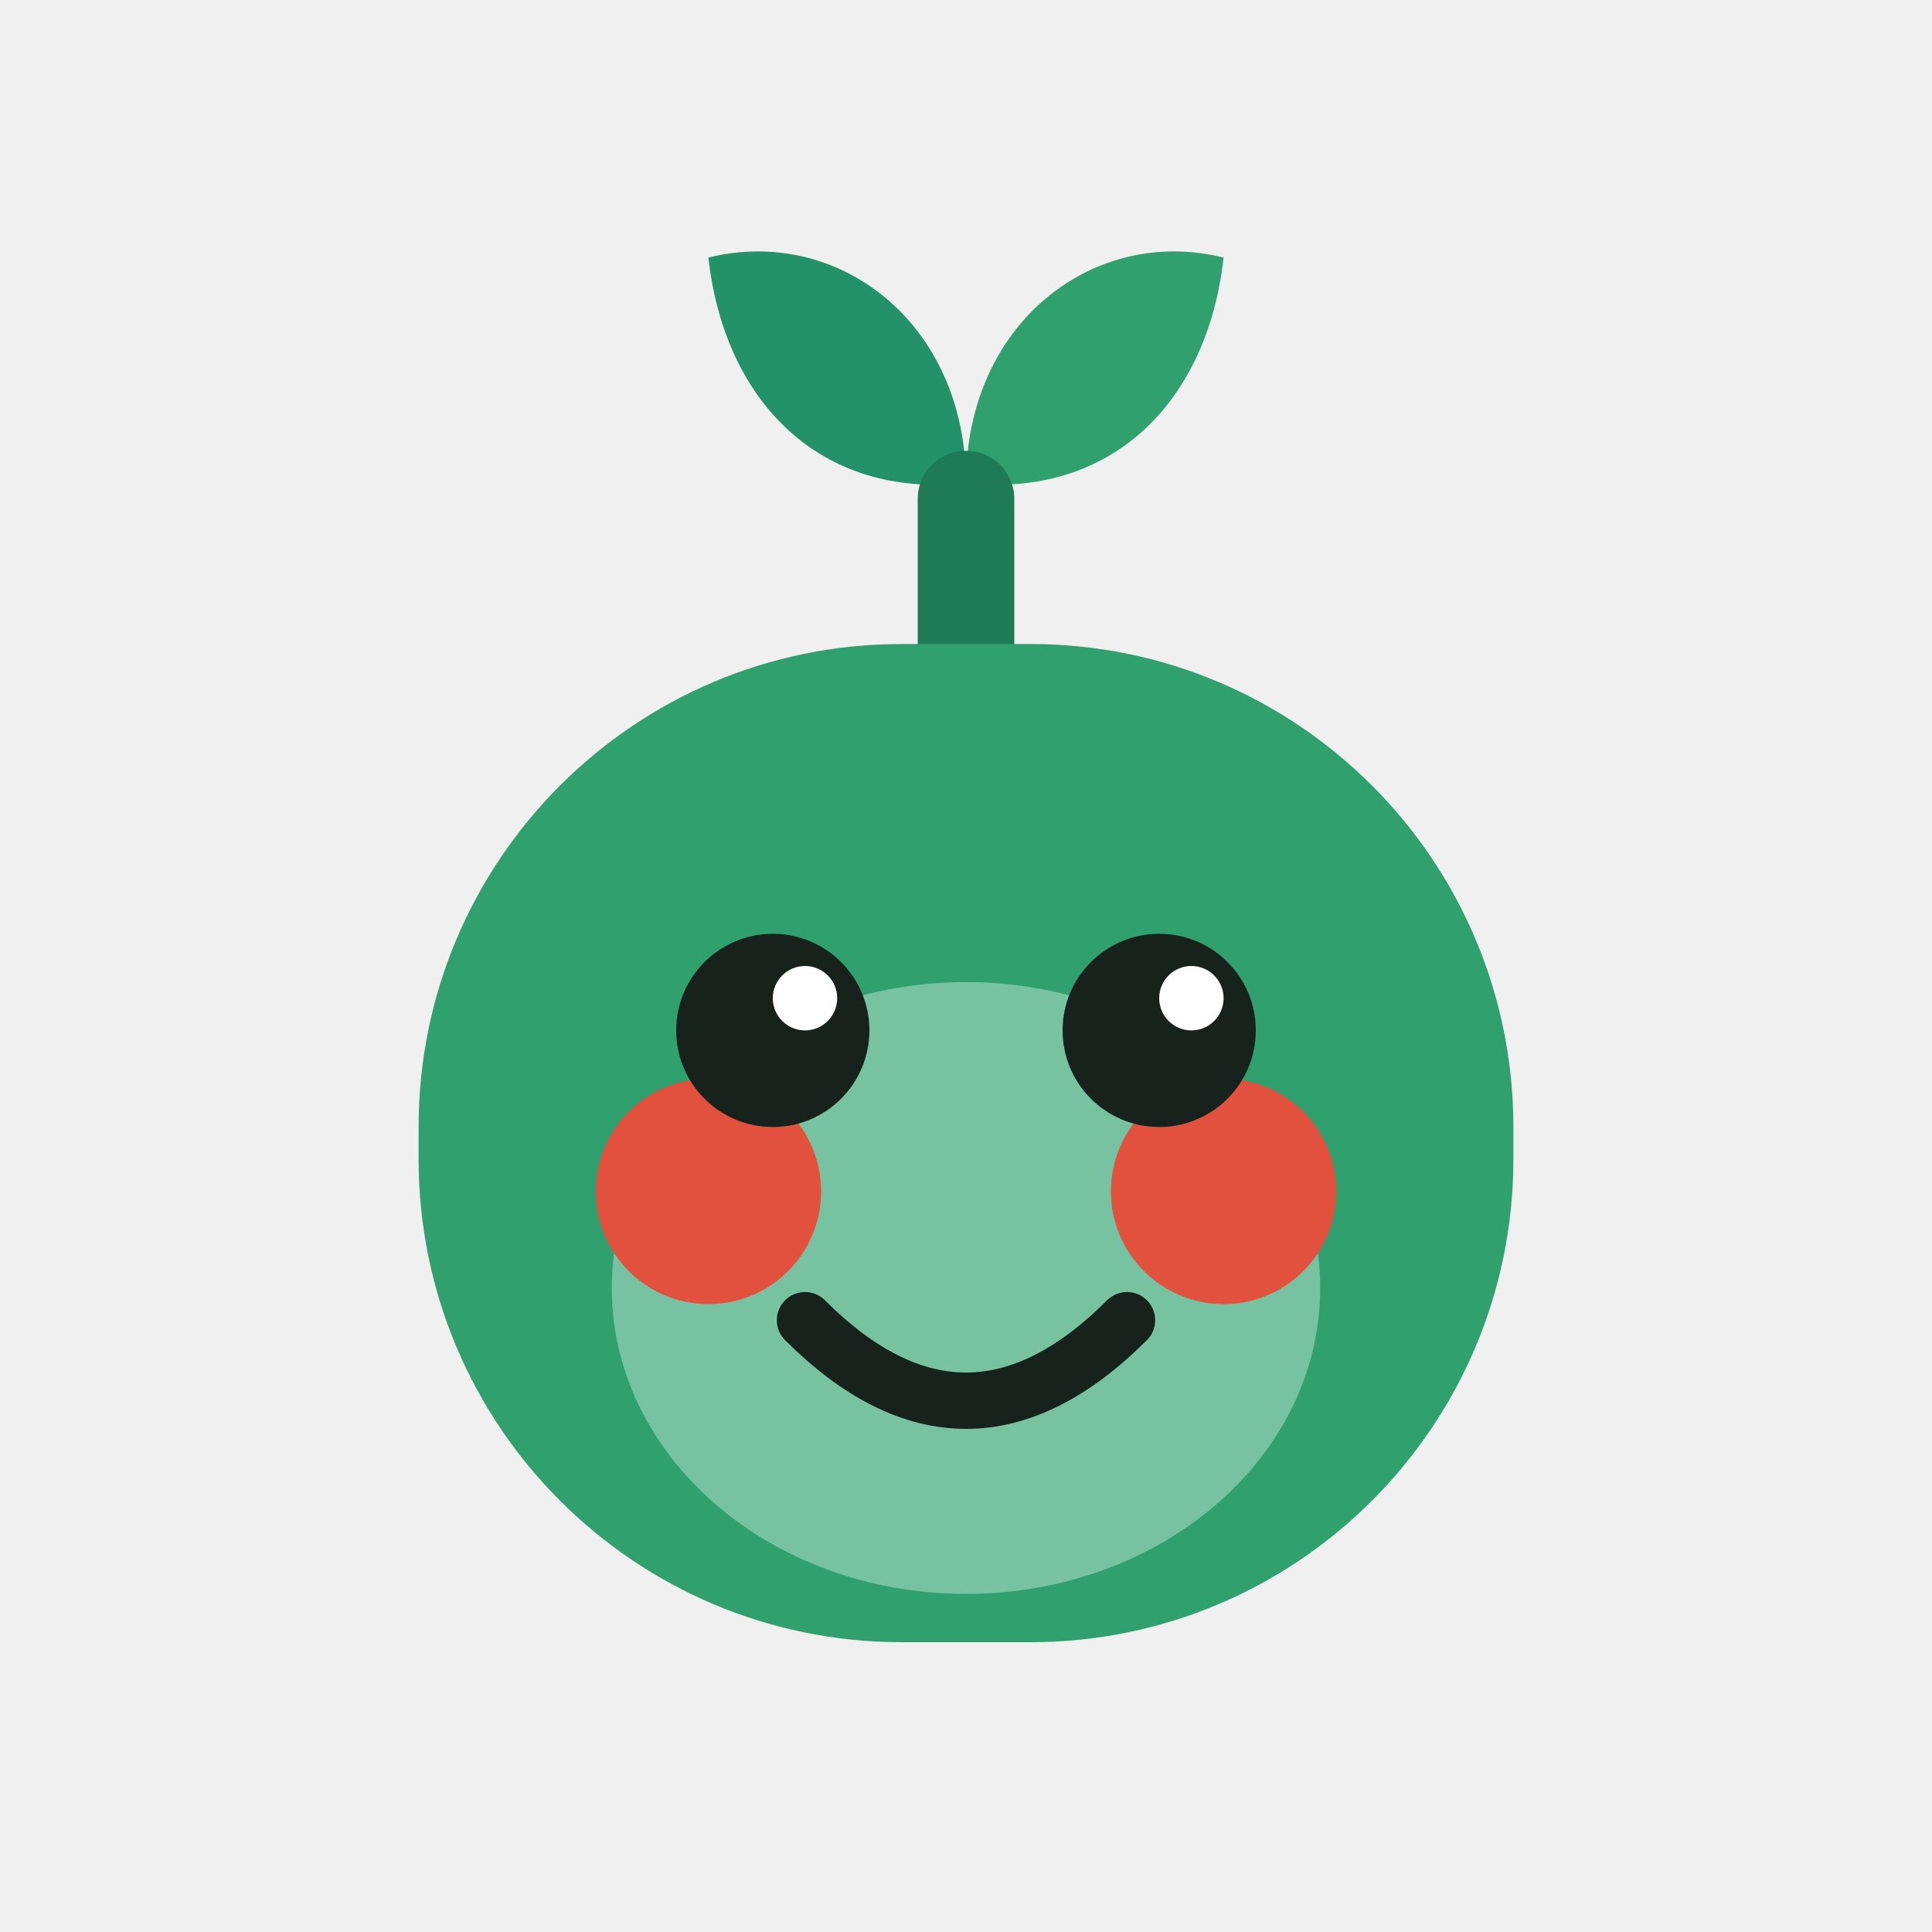
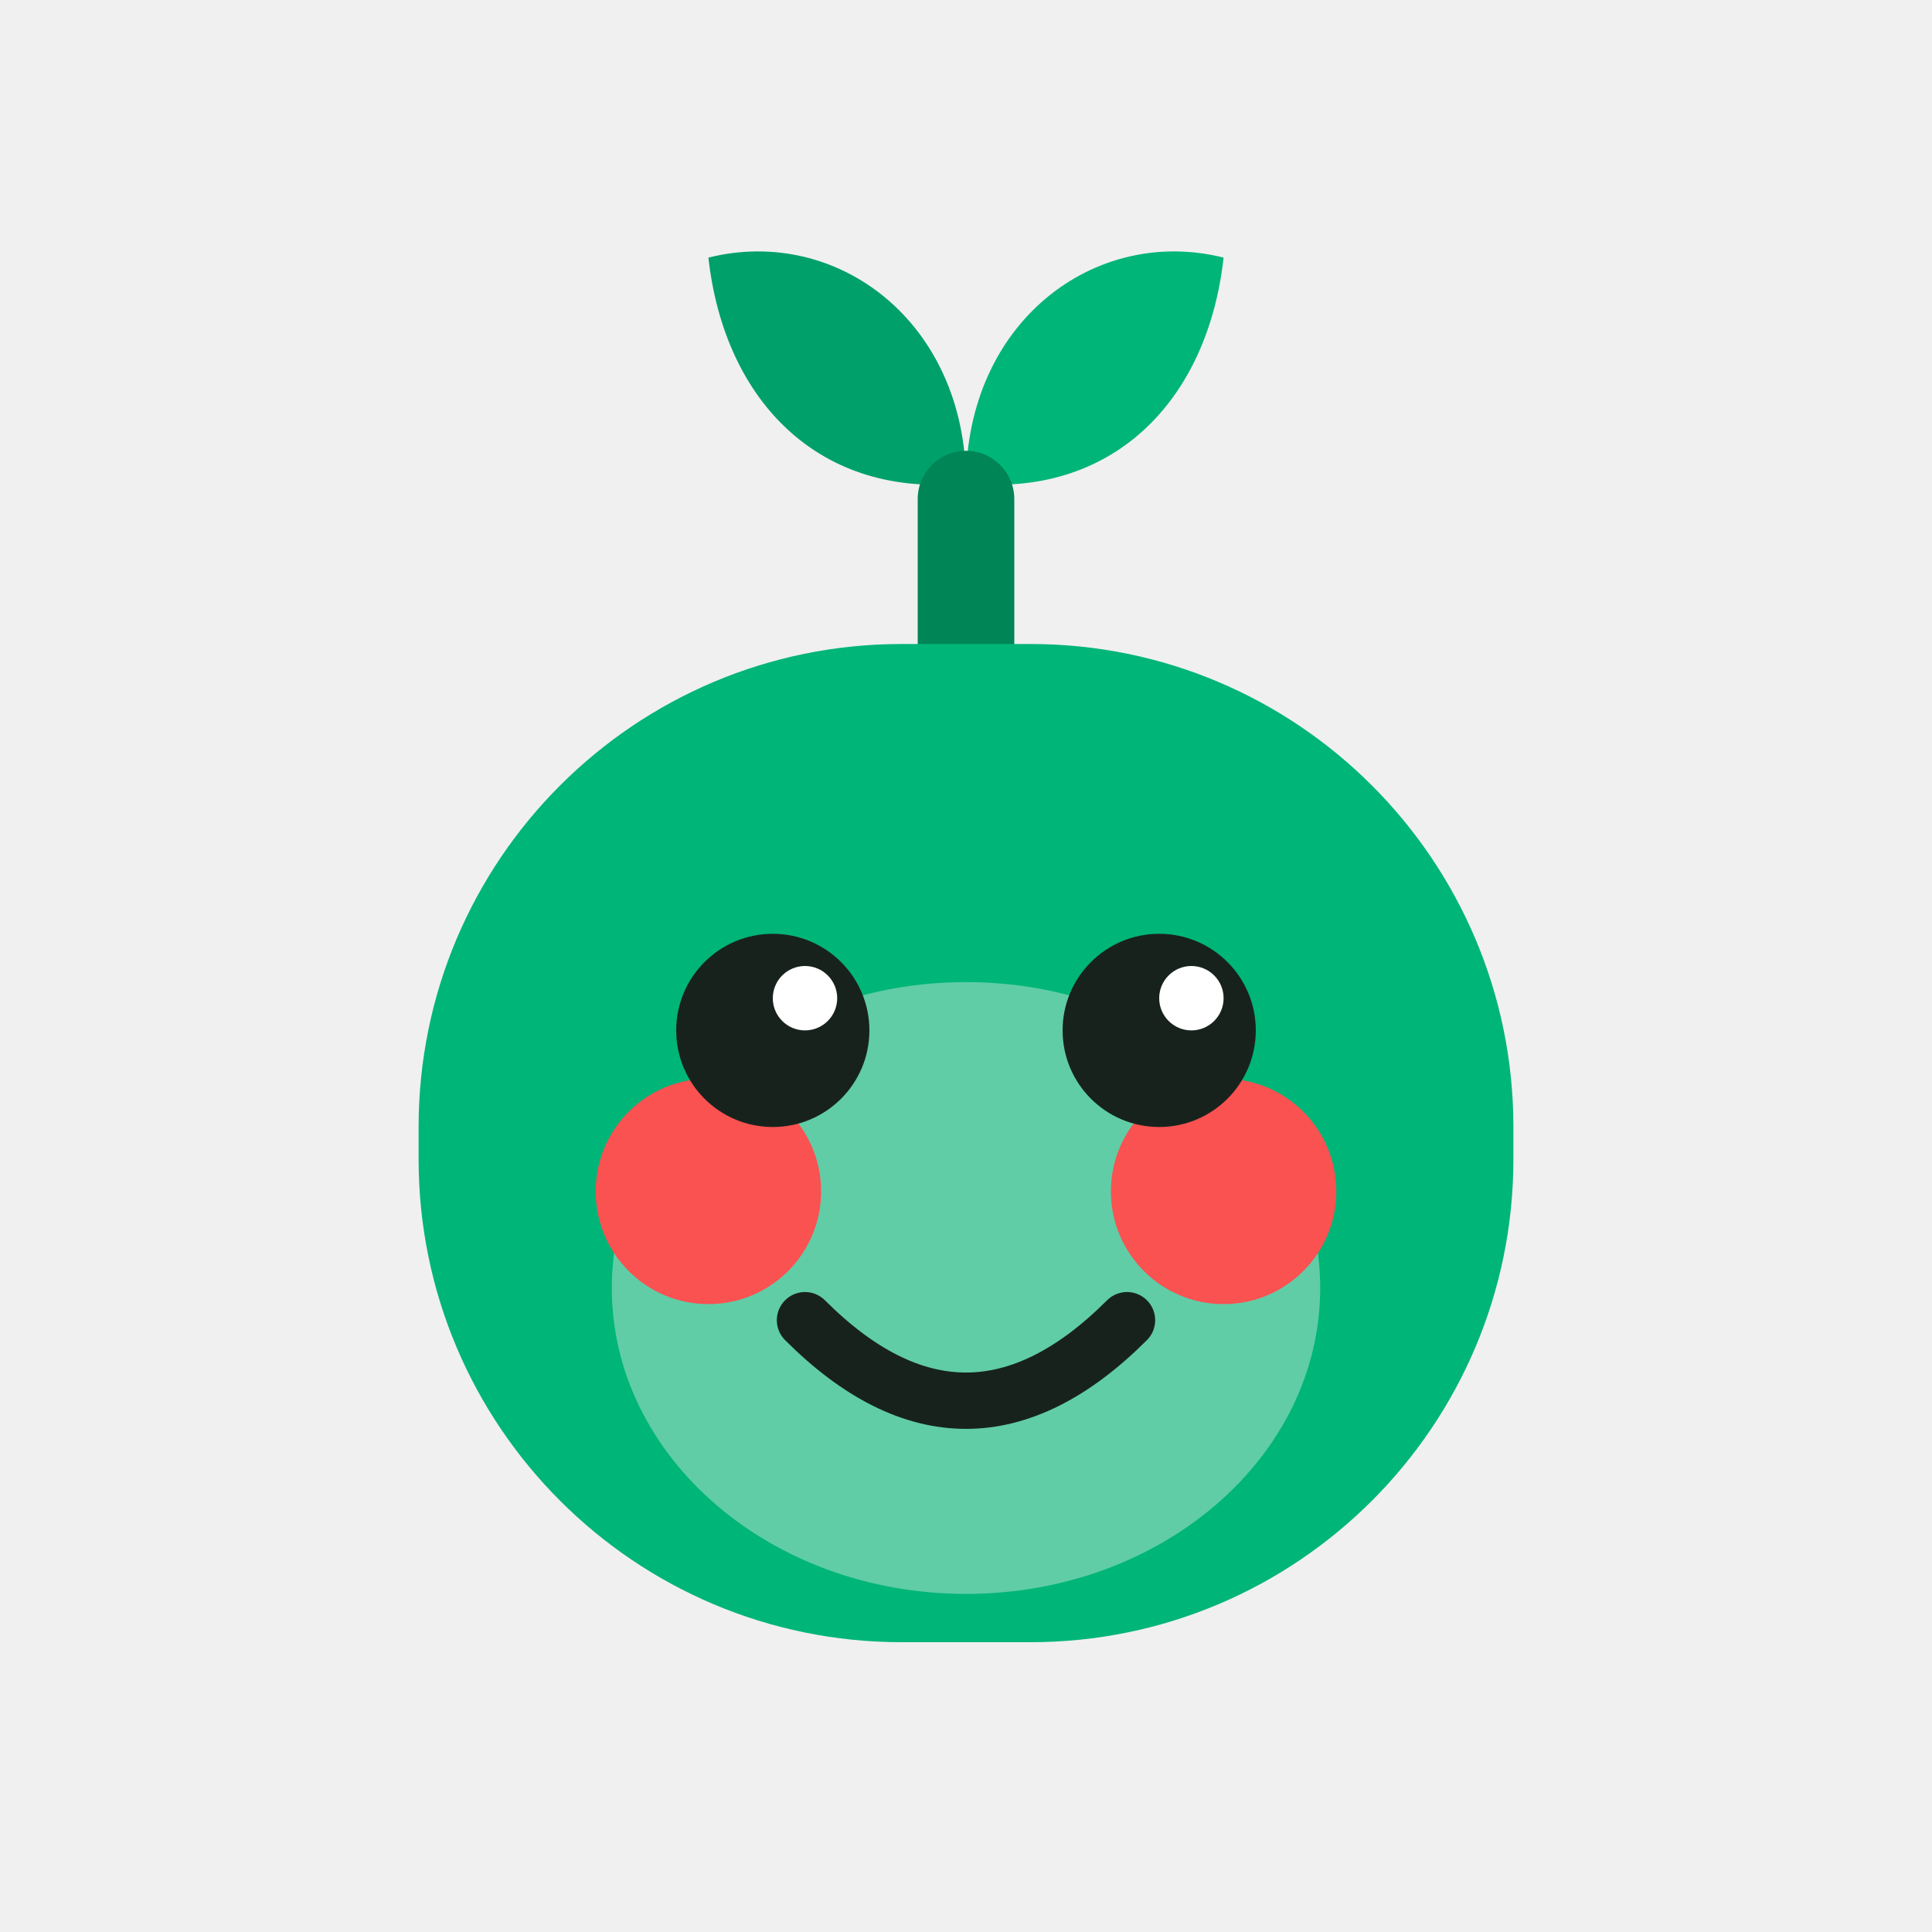
<svg xmlns="http://www.w3.org/2000/svg" viewBox="0 0 120 120" fill="none">
-   <path d="M60 30c0-10 8-16 16-14-1 9-7 15-16 14z" fill="#2fa06e" />
-   <path d="M60 30c0-10-8-16-16-14 1 9 7 15 16 14z" fill="#23916a" />
-   <rect x="57" y="28" width="6" height="15" rx="3" fill="#1e7a57" />
-   <rect x="26" y="40" width="68" height="62" rx="30" fill="#2fa06e" />
+   <path d="M60 30c0-10 8-16 16-14-1 9-7 15-16 14z" fill="#00B578" />
+   <path d="M60 30c0-10-8-16-16-14 1 9 7 15 16 14z" fill="#00A06A" />
+   <rect x="57" y="28" width="6" height="15" rx="3" fill="#008556" />
+   <rect x="26" y="40" width="68" height="62" rx="30" fill="#00B578" />
  <ellipse cx="60" cy="80" rx="22" ry="19" fill="#bfe6d4" opacity="0.5" />
-   <circle cx="44" cy="74" r="7" fill="#e2503e" />
-   <circle cx="76" cy="74" r="7" fill="#e2503e" />
+   <circle cx="44" cy="74" r="7" fill="#FA5151" />
+   <circle cx="76" cy="74" r="7" fill="#FA5151" />
  <circle cx="48" cy="64" r="6" fill="#18221d" />
  <circle cx="72" cy="64" r="6" fill="#18221d" />
  <circle cx="50" cy="62" r="2" fill="#fff" />
  <circle cx="74" cy="62" r="2" fill="#fff" />
  <path d="M50 82q10 10 20 0" stroke="#18221d" stroke-width="3.5" stroke-linecap="round" fill="none" />
</svg>
